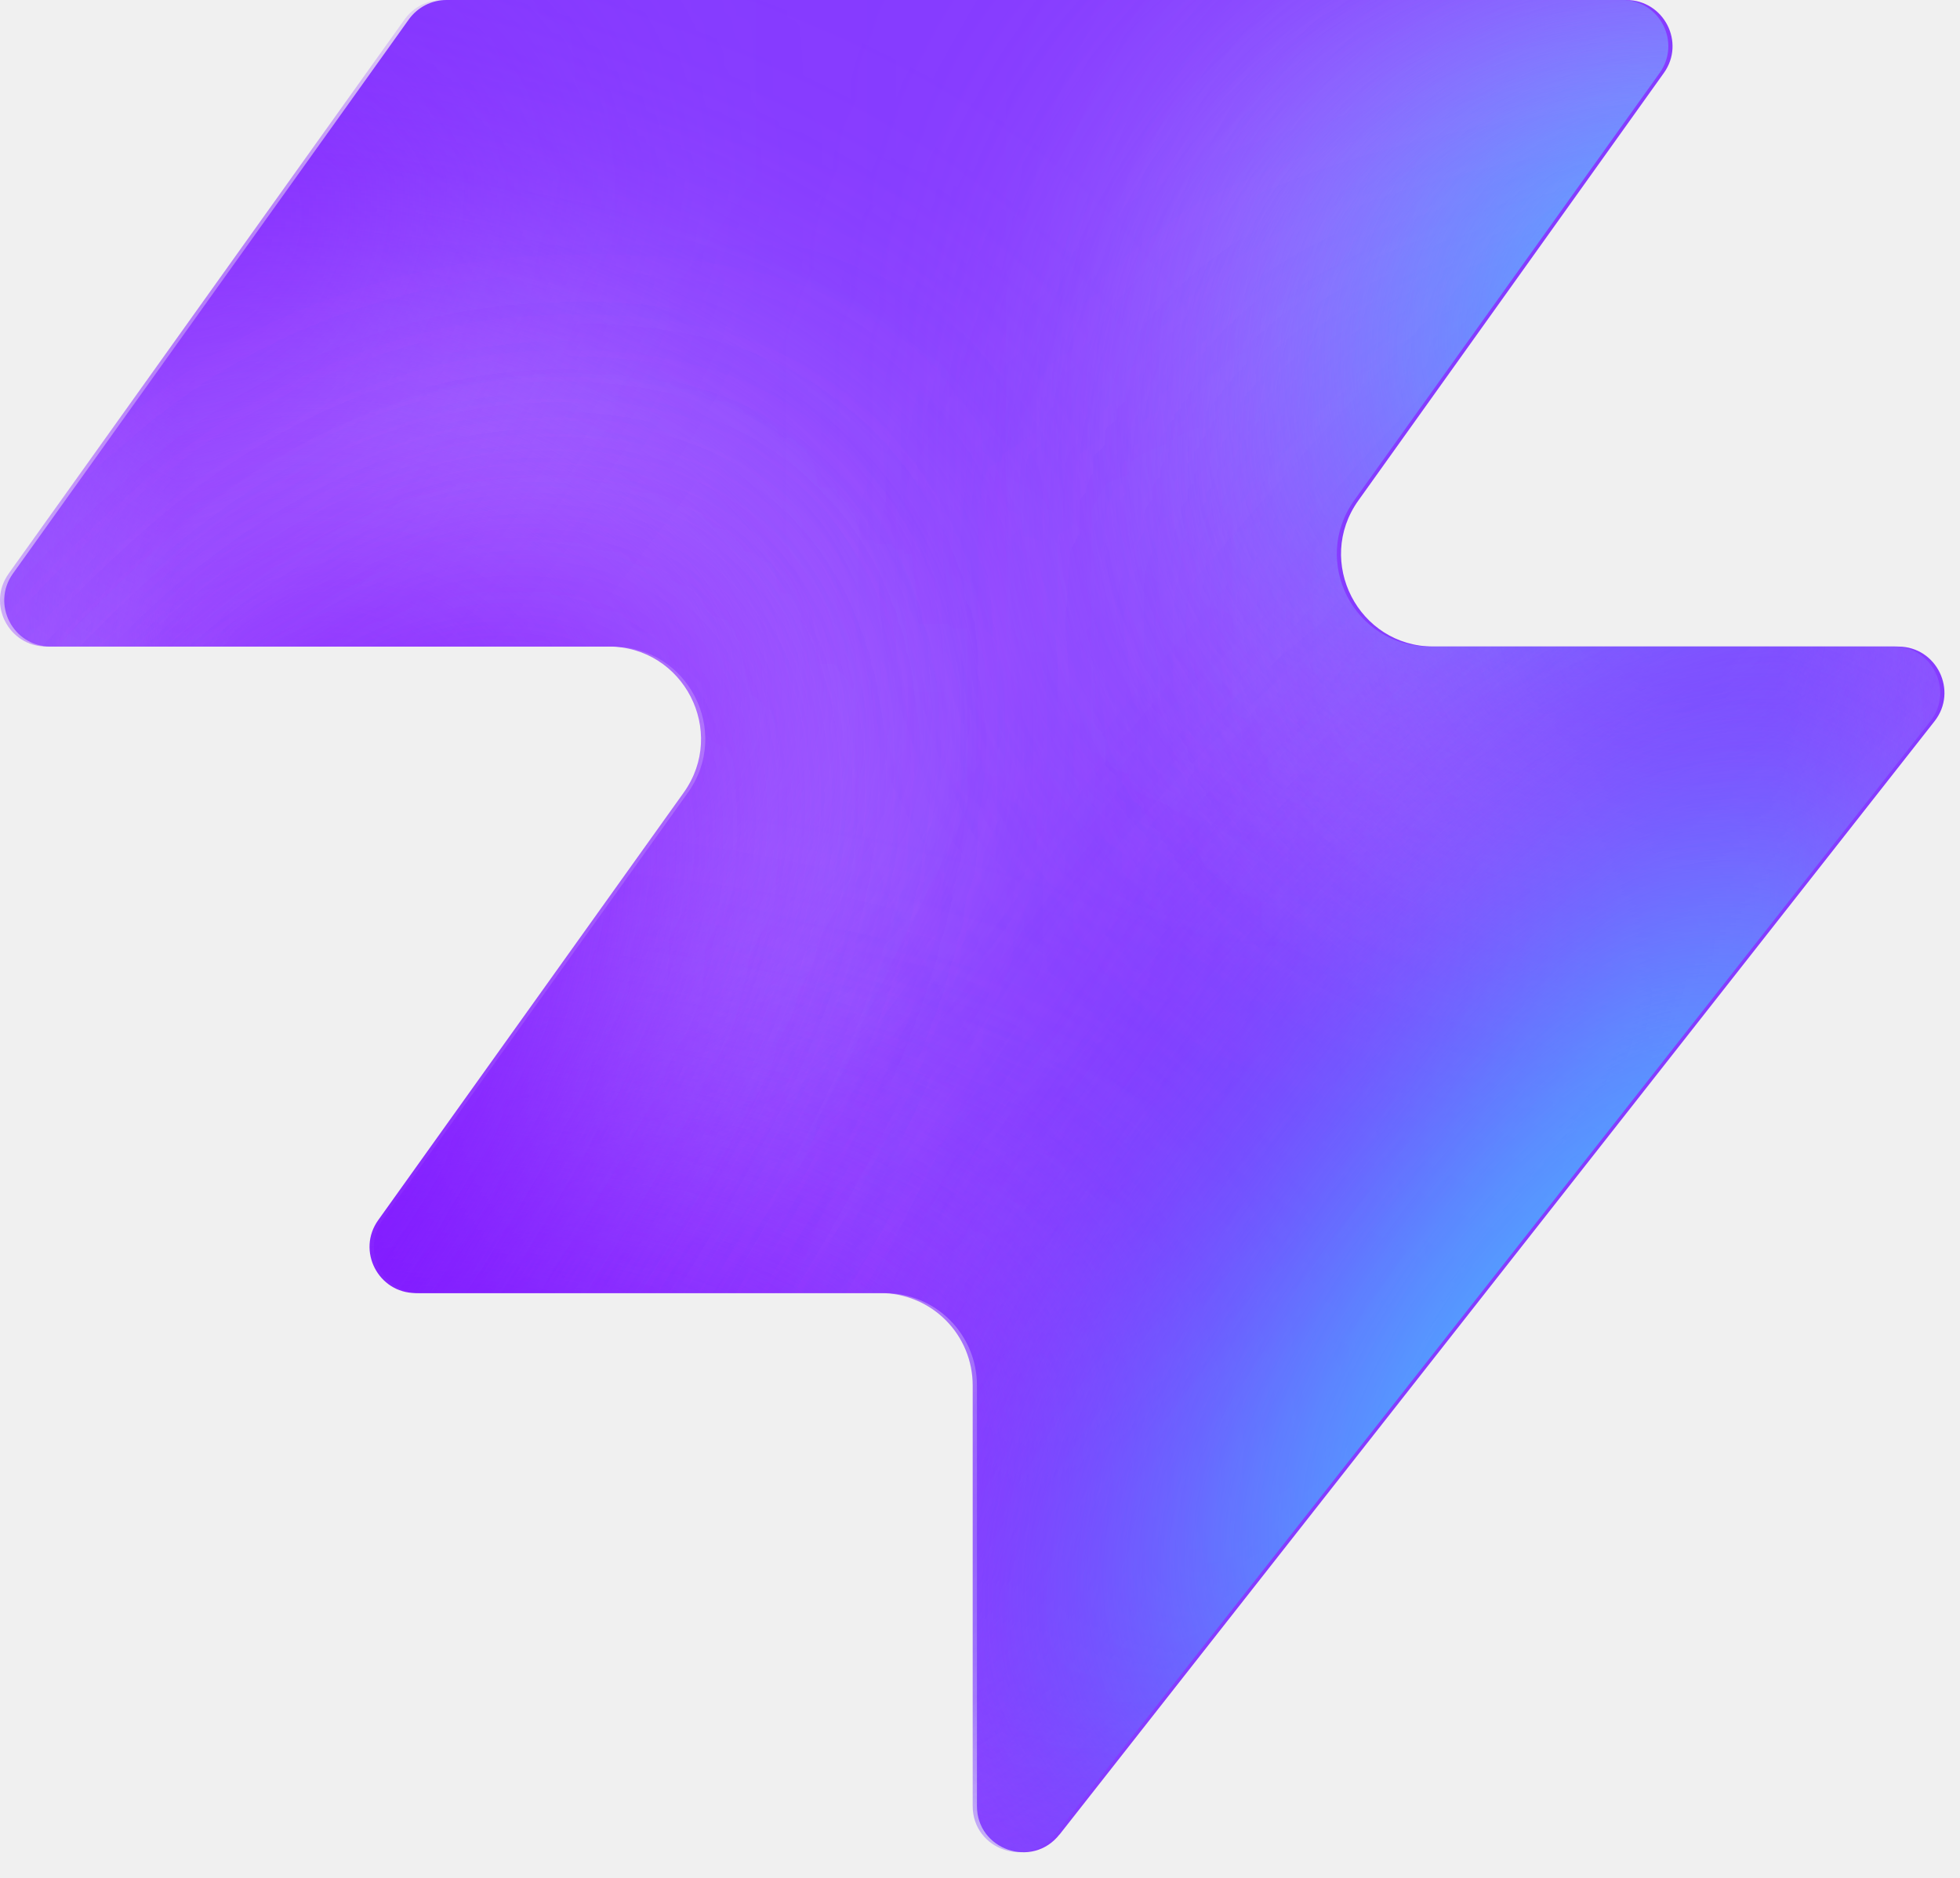
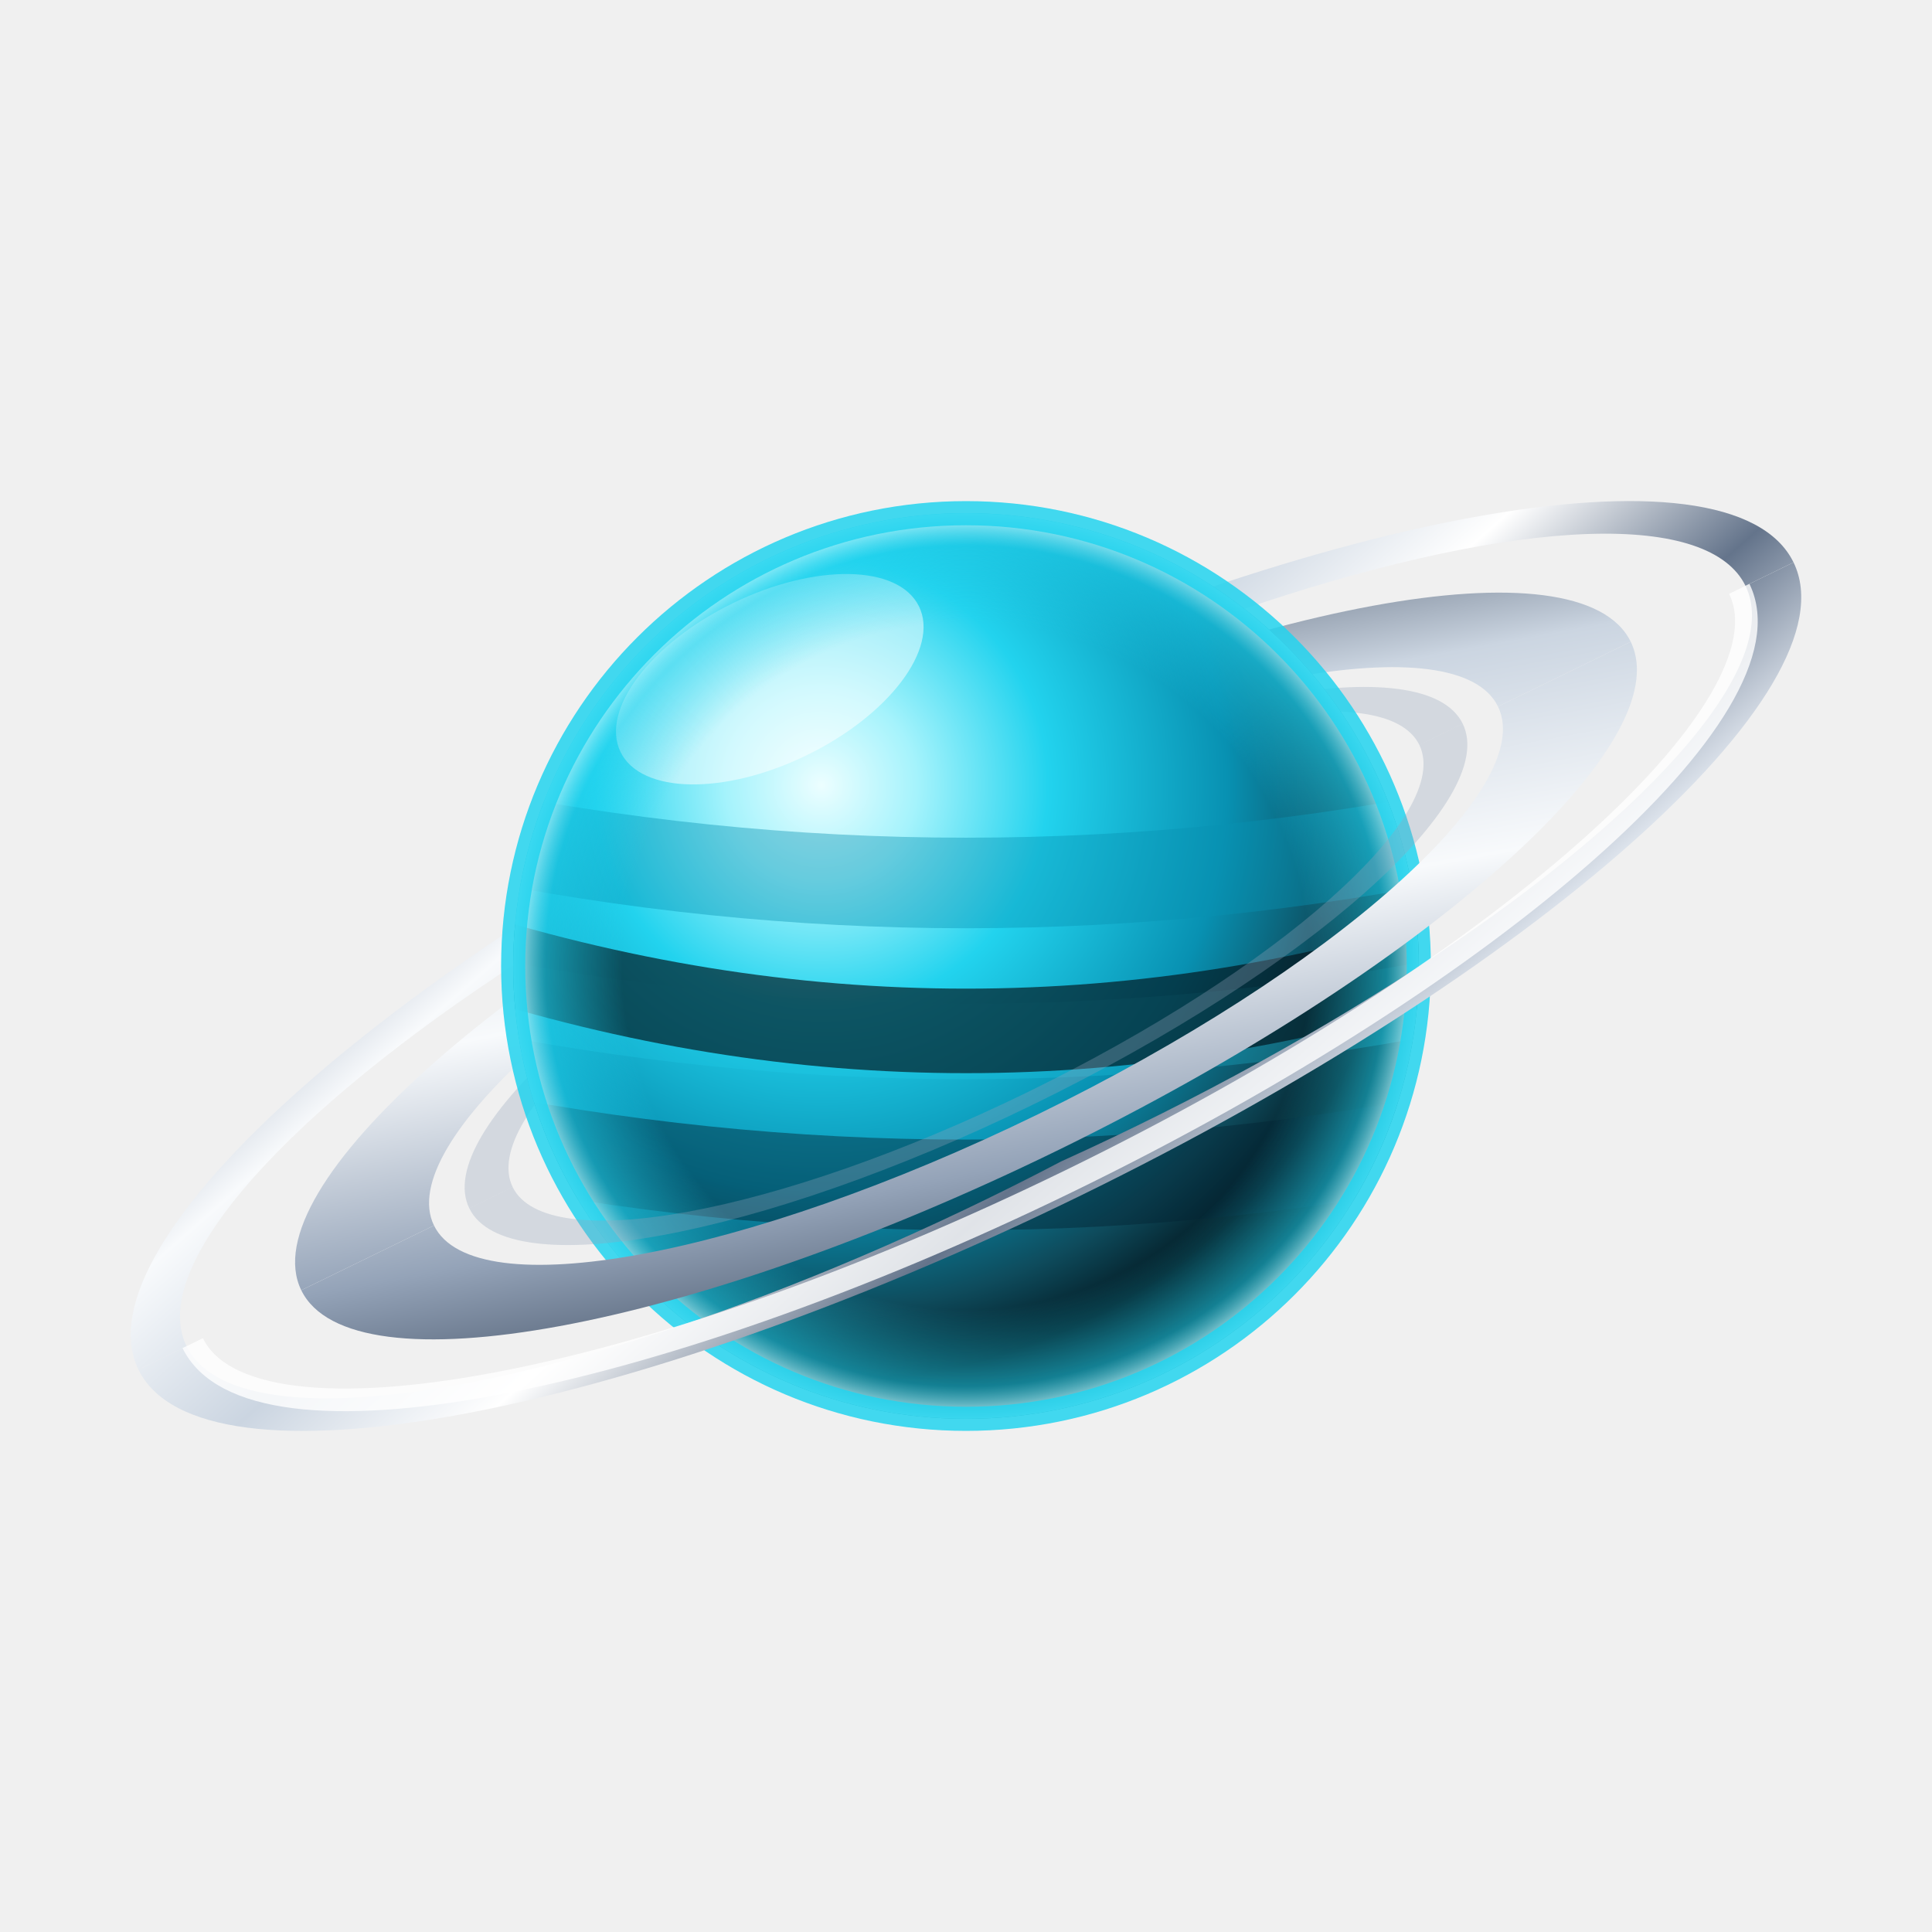
- <svg xmlns="http://www.w3.org/2000/svg" width="48" height="46" fill="none" viewBox="0 0 48 46">
-   <path fill="#863bff" d="M25.946 44.938c-.664.845-2.021.375-2.021-.698V33.937a2.26 2.26 0 0 0-2.262-2.262H10.287c-.92 0-1.456-1.04-.92-1.788l7.48-10.471c1.07-1.497 0-3.578-1.842-3.578H1.237c-.92 0-1.456-1.04-.92-1.788L10.013.474c.214-.297.556-.474.92-.474h28.894c.92 0 1.456 1.04.92 1.788l-7.48 10.471c-1.07 1.498 0 3.579 1.842 3.579h11.377c.943 0 1.473 1.088.89 1.83L25.947 44.94z" style="fill:#863bff;fill:color(display-p3 .525 .23 1);fill-opacity:1" />
-   <mask id="a" width="48" height="46" x="0" y="0" maskUnits="userSpaceOnUse" style="mask-type:alpha">
-     <path fill="#000" d="M25.842 44.938c-.664.844-2.021.375-2.021-.698V33.937a2.26 2.26 0 0 0-2.262-2.262H10.183c-.92 0-1.456-1.04-.92-1.788l7.48-10.471c1.07-1.498 0-3.579-1.842-3.579H1.133c-.92 0-1.456-1.04-.92-1.787L9.91.473c.214-.297.556-.474.92-.474h28.894c.92 0 1.456 1.04.92 1.788l-7.48 10.471c-1.07 1.498 0 3.578 1.842 3.578h11.377c.943 0 1.473 1.088.89 1.832L25.843 44.94z" style="fill:#000;fill-opacity:1" />
-   </mask>
-   <g mask="url(#a)">
-     <g filter="url(#b)">
-       <ellipse cx="5.508" cy="14.704" fill="#ede6ff" rx="5.508" ry="14.704" style="fill:#ede6ff;fill:color(display-p3 .927 .903 1);fill-opacity:1" transform="matrix(.00324 1 1 -.00324 -4.47 31.516)" />
+ <svg xmlns="http://www.w3.org/2000/svg" viewBox="0 0 64 64" width="100%" height="100%" fill="none">
+   <defs>
+     <radialGradient id="rp-globe" cx="34%" cy="30%" r="66%">
+       <stop offset="0%" stop-color="#ecfeff" />
+       <stop offset="16%" stop-color="#a5f3fc" />
+       <stop offset="38%" stop-color="#22d3ee" />
+       <stop offset="68%" stop-color="#0891b2" />
+       <stop offset="88%" stop-color="#0e4b5c" />
+       <stop offset="100%" stop-color="#031b24" />
+     </radialGradient>
+     <radialGradient id="rp-rim" cx="50%" cy="50%" r="50%">
+       <stop offset="76%" stop-color="#22d3ee" stop-opacity="0" />
+       <stop offset="93%" stop-color="#22d3ee" stop-opacity="0.55" />
+       <stop offset="100%" stop-color="#cffafe" stop-opacity="0.9" />
+     </radialGradient>
+     <linearGradient id="rp-silver-a" x1="0%" y1="0%" x2="100%" y2="100%">
+       <stop offset="0%" stop-color="#94a3b8" />
+       <stop offset="18%" stop-color="#f8fafc" />
+       <stop offset="36%" stop-color="#cbd5e1" />
+       <stop offset="52%" stop-color="#ffffff" />
+       <stop offset="70%" stop-color="#64748b" />
+       <stop offset="86%" stop-color="#e2e8f0" />
+       <stop offset="100%" stop-color="#475569" />
+     </linearGradient>
+     <linearGradient id="rp-silver-b" x1="100%" y1="0%" x2="0%" y2="100%">
+       <stop offset="0%" stop-color="#475569" />
+       <stop offset="22%" stop-color="#cbd5e1" />
+       <stop offset="48%" stop-color="#f8fafc" />
+       <stop offset="76%" stop-color="#94a3b8" />
+       <stop offset="100%" stop-color="#334155" />
+     </linearGradient>
+     <clipPath id="rp-planet-clip">
+       <circle cx="32" cy="32" r="15" />
+     </clipPath>
+     <clipPath id="rp-back-clip">
+       <rect x="-20" y="-20" width="104" height="52" />
+     </clipPath>
+     <clipPath id="rp-front-clip">
+       <rect x="-20" y="32" width="104" height="52" />
+     </clipPath>
+     <g id="rp-rings">
+       <path d="M 32,23.5 A 30.5,8.5 0 1,0 32,40.5 A 30.5,8.5 0 1,0 32,23.5 Z M 32,24.8 A 26,7.24 0 1,1 32,39.2 A 26,7.24 0 1,1 32,24.8 Z" fill="url(#rp-silver-a)" fill-rule="evenodd" />
+       <path d="M 32,25.18 A 24.5,6.82 0 1,0 32,38.82 A 24.5,6.82 0 1,0 32,25.18 Z M 32,26.54 A 19.5,5.43 0 1,1 32,37.46 A 19.5,5.43 0 1,1 32,26.54 Z" fill="url(#rp-silver-b)" fill-rule="evenodd" />
+       <path d="M 32,26.9 A 18.2,5.07 0 1,0 32,37.1 A 18.2,5.07 0 1,0 32,26.9 Z M 32,27.35 A 16.6,4.62 0 1,1 32,36.65 A 16.6,4.62 0 1,1 32,27.35 Z" fill="#94a3b8" fill-opacity="0.32" fill-rule="evenodd" />
    </g>
-     <g filter="url(#c)">
-       <ellipse cx="10.399" cy="29.851" fill="#ede6ff" rx="10.399" ry="29.851" style="fill:#ede6ff;fill:color(display-p3 .927 .903 1);fill-opacity:1" transform="matrix(.00324 1 1 -.00324 -39.328 7.883)" />
-     </g>
-     <g filter="url(#d)">
-       <ellipse cx="5.508" cy="30.487" fill="#7e14ff" rx="5.508" ry="30.487" style="fill:#7e14ff;fill:color(display-p3 .492 .077 1);fill-opacity:1" transform="rotate(89.814 -25.913 -14.639)scale(1 -1)" />
-     </g>
-     <g filter="url(#e)">
-       <ellipse cx="5.508" cy="30.599" fill="#7e14ff" rx="5.508" ry="30.599" style="fill:#7e14ff;fill:color(display-p3 .492 .077 1);fill-opacity:1" transform="rotate(89.814 -32.644 -3.334)scale(1 -1)" />
-     </g>
-     <g filter="url(#f)">
-       <ellipse cx="5.508" cy="30.599" fill="#7e14ff" rx="5.508" ry="30.599" style="fill:#7e14ff;fill:color(display-p3 .492 .077 1);fill-opacity:1" transform="matrix(.00324 1 1 -.00324 -34.34 30.47)" />
-     </g>
-     <g filter="url(#g)">
-       <ellipse cx="14.072" cy="22.078" fill="#ede6ff" rx="14.072" ry="22.078" style="fill:#ede6ff;fill:color(display-p3 .927 .903 1);fill-opacity:1" transform="rotate(93.35 24.506 48.493)scale(-1 1)" />
-     </g>
-     <g filter="url(#h)">
-       <ellipse cx="3.47" cy="21.501" fill="#7e14ff" rx="3.47" ry="21.501" style="fill:#7e14ff;fill:color(display-p3 .492 .077 1);fill-opacity:1" transform="rotate(89.009 28.708 47.59)scale(-1 1)" />
-     </g>
-     <g filter="url(#i)">
-       <ellipse cx="3.47" cy="21.501" fill="#7e14ff" rx="3.47" ry="21.501" style="fill:#7e14ff;fill:color(display-p3 .492 .077 1);fill-opacity:1" transform="rotate(89.009 28.708 47.59)scale(-1 1)" />
-     </g>
-     <g filter="url(#j)">
-       <ellipse cx=".387" cy="8.972" fill="#7e14ff" rx="4.407" ry="29.108" style="fill:#7e14ff;fill:color(display-p3 .492 .077 1);fill-opacity:1" transform="rotate(39.51 .387 8.972)" />
-     </g>
-     <g filter="url(#k)">
-       <ellipse cx="47.523" cy="-6.092" fill="#7e14ff" rx="4.407" ry="29.108" style="fill:#7e14ff;fill:color(display-p3 .492 .077 1);fill-opacity:1" transform="rotate(37.892 47.523 -6.092)" />
-     </g>
-     <g filter="url(#l)">
-       <ellipse cx="41.412" cy="6.333" fill="#47bfff" rx="5.971" ry="9.665" style="fill:#47bfff;fill:color(display-p3 .28 .748 1);fill-opacity:1" transform="rotate(37.892 41.412 6.333)" />
-     </g>
-     <g filter="url(#m)">
-       <ellipse cx="-1.879" cy="38.332" fill="#7e14ff" rx="4.407" ry="29.108" style="fill:#7e14ff;fill:color(display-p3 .492 .077 1);fill-opacity:1" transform="rotate(37.892 -1.88 38.332)" />
-     </g>
-     <g filter="url(#n)">
-       <ellipse cx="-1.879" cy="38.332" fill="#7e14ff" rx="4.407" ry="29.108" style="fill:#7e14ff;fill:color(display-p3 .492 .077 1);fill-opacity:1" transform="rotate(37.892 -1.88 38.332)" />
-     </g>
-     <g filter="url(#o)">
-       <ellipse cx="35.651" cy="29.907" fill="#7e14ff" rx="4.407" ry="29.108" style="fill:#7e14ff;fill:color(display-p3 .492 .077 1);fill-opacity:1" transform="rotate(37.892 35.651 29.907)" />
-     </g>
-     <g filter="url(#p)">
-       <ellipse cx="38.418" cy="32.4" fill="#47bfff" rx="5.971" ry="15.297" style="fill:#47bfff;fill:color(display-p3 .28 .748 1);fill-opacity:1" transform="rotate(37.892 38.418 32.4)" />
+   </defs>
+   <g transform="rotate(-26 32 32)">
+     <g clip-path="url(#rp-back-clip)">
+       <use href="#rp-rings" />
+       <ellipse cx="37.5" cy="27" rx="8" ry="4" fill="#02151f" fill-opacity="0.75" />
    </g>
  </g>
-   <defs>
-     <filter id="b" width="60.045" height="41.654" x="-19.77" y="16.149" color-interpolation-filters="sRGB" filterUnits="userSpaceOnUse">
-       <feFlood flood-opacity="0" result="BackgroundImageFix" />
-       <feBlend in="SourceGraphic" in2="BackgroundImageFix" result="shape" />
-       <feGaussianBlur result="effect1_foregroundBlur_2002_17158" stdDeviation="7.659" />
-     </filter>
-     <filter id="c" width="90.34" height="51.437" x="-54.613" y="-7.533" color-interpolation-filters="sRGB" filterUnits="userSpaceOnUse">
-       <feFlood flood-opacity="0" result="BackgroundImageFix" />
-       <feBlend in="SourceGraphic" in2="BackgroundImageFix" result="shape" />
-       <feGaussianBlur result="effect1_foregroundBlur_2002_17158" stdDeviation="7.659" />
-     </filter>
-     <filter id="d" width="79.355" height="29.4" x="-49.64" y="2.03" color-interpolation-filters="sRGB" filterUnits="userSpaceOnUse">
-       <feFlood flood-opacity="0" result="BackgroundImageFix" />
-       <feBlend in="SourceGraphic" in2="BackgroundImageFix" result="shape" />
-       <feGaussianBlur result="effect1_foregroundBlur_2002_17158" stdDeviation="4.596" />
-     </filter>
-     <filter id="e" width="79.579" height="29.4" x="-45.045" y="20.029" color-interpolation-filters="sRGB" filterUnits="userSpaceOnUse">
-       <feFlood flood-opacity="0" result="BackgroundImageFix" />
-       <feBlend in="SourceGraphic" in2="BackgroundImageFix" result="shape" />
-       <feGaussianBlur result="effect1_foregroundBlur_2002_17158" stdDeviation="4.596" />
-     </filter>
-     <filter id="f" width="79.579" height="29.4" x="-43.513" y="21.178" color-interpolation-filters="sRGB" filterUnits="userSpaceOnUse">
-       <feFlood flood-opacity="0" result="BackgroundImageFix" />
-       <feBlend in="SourceGraphic" in2="BackgroundImageFix" result="shape" />
-       <feGaussianBlur result="effect1_foregroundBlur_2002_17158" stdDeviation="4.596" />
-     </filter>
-     <filter id="g" width="74.749" height="58.852" x="15.756" y="-17.901" color-interpolation-filters="sRGB" filterUnits="userSpaceOnUse">
-       <feFlood flood-opacity="0" result="BackgroundImageFix" />
-       <feBlend in="SourceGraphic" in2="BackgroundImageFix" result="shape" />
-       <feGaussianBlur result="effect1_foregroundBlur_2002_17158" stdDeviation="7.659" />
-     </filter>
-     <filter id="h" width="61.377" height="25.362" x="23.548" y="2.284" color-interpolation-filters="sRGB" filterUnits="userSpaceOnUse">
-       <feFlood flood-opacity="0" result="BackgroundImageFix" />
-       <feBlend in="SourceGraphic" in2="BackgroundImageFix" result="shape" />
-       <feGaussianBlur result="effect1_foregroundBlur_2002_17158" stdDeviation="4.596" />
-     </filter>
-     <filter id="i" width="61.377" height="25.362" x="23.548" y="2.284" color-interpolation-filters="sRGB" filterUnits="userSpaceOnUse">
-       <feFlood flood-opacity="0" result="BackgroundImageFix" />
-       <feBlend in="SourceGraphic" in2="BackgroundImageFix" result="shape" />
-       <feGaussianBlur result="effect1_foregroundBlur_2002_17158" stdDeviation="4.596" />
-     </filter>
-     <filter id="j" width="56.045" height="63.649" x="-27.636" y="-22.853" color-interpolation-filters="sRGB" filterUnits="userSpaceOnUse">
-       <feFlood flood-opacity="0" result="BackgroundImageFix" />
-       <feBlend in="SourceGraphic" in2="BackgroundImageFix" result="shape" />
-       <feGaussianBlur result="effect1_foregroundBlur_2002_17158" stdDeviation="4.596" />
-     </filter>
-     <filter id="k" width="54.814" height="64.646" x="20.116" y="-38.415" color-interpolation-filters="sRGB" filterUnits="userSpaceOnUse">
-       <feFlood flood-opacity="0" result="BackgroundImageFix" />
-       <feBlend in="SourceGraphic" in2="BackgroundImageFix" result="shape" />
-       <feGaussianBlur result="effect1_foregroundBlur_2002_17158" stdDeviation="4.596" />
-     </filter>
-     <filter id="l" width="33.541" height="35.313" x="24.641" y="-11.323" color-interpolation-filters="sRGB" filterUnits="userSpaceOnUse">
-       <feFlood flood-opacity="0" result="BackgroundImageFix" />
-       <feBlend in="SourceGraphic" in2="BackgroundImageFix" result="shape" />
-       <feGaussianBlur result="effect1_foregroundBlur_2002_17158" stdDeviation="4.596" />
-     </filter>
-     <filter id="m" width="54.814" height="64.646" x="-29.286" y="6.009" color-interpolation-filters="sRGB" filterUnits="userSpaceOnUse">
-       <feFlood flood-opacity="0" result="BackgroundImageFix" />
-       <feBlend in="SourceGraphic" in2="BackgroundImageFix" result="shape" />
-       <feGaussianBlur result="effect1_foregroundBlur_2002_17158" stdDeviation="4.596" />
-     </filter>
-     <filter id="n" width="54.814" height="64.646" x="-29.286" y="6.009" color-interpolation-filters="sRGB" filterUnits="userSpaceOnUse">
-       <feFlood flood-opacity="0" result="BackgroundImageFix" />
-       <feBlend in="SourceGraphic" in2="BackgroundImageFix" result="shape" />
-       <feGaussianBlur result="effect1_foregroundBlur_2002_17158" stdDeviation="4.596" />
-     </filter>
-     <filter id="o" width="54.814" height="64.646" x="8.244" y="-2.416" color-interpolation-filters="sRGB" filterUnits="userSpaceOnUse">
-       <feFlood flood-opacity="0" result="BackgroundImageFix" />
-       <feBlend in="SourceGraphic" in2="BackgroundImageFix" result="shape" />
-       <feGaussianBlur result="effect1_foregroundBlur_2002_17158" stdDeviation="4.596" />
-     </filter>
-     <filter id="p" width="39.409" height="43.623" x="18.713" y="10.588" color-interpolation-filters="sRGB" filterUnits="userSpaceOnUse">
-       <feFlood flood-opacity="0" result="BackgroundImageFix" />
-       <feBlend in="SourceGraphic" in2="BackgroundImageFix" result="shape" />
-       <feGaussianBlur result="effect1_foregroundBlur_2002_17158" stdDeviation="4.596" />
-     </filter>
-   </defs>
+   <g>
+     <circle cx="32" cy="32" r="15" fill="url(#rp-globe)" />
+     <g clip-path="url(#rp-planet-clip)">
+       <path d="M 15,26 Q 32,29.5 49,26 L 49,29 Q 32,32.5 15,29 Z" fill="#0891b2" fill-opacity="0.4" />
+       <path d="M 15,31.5 Q 32,35 49,31.5 L 49,34 Q 32,37.5 15,34 Z" fill="#22d3ee" fill-opacity="0.25" />
+       <path d="M 15,36 Q 32,39.5 49,36 L 49,39 Q 32,42.5 15,39 Z" fill="#032533" fill-opacity="0.45" />
+       <path d="M 15,30 Q 32,35.5 49,30 L 49,32.8 Q 32,38.3 15,32.8 Z" fill="#02121a" fill-opacity="0.65" />
+       <ellipse cx="25.5" cy="22.5" rx="5.5" ry="2.8" transform="rotate(-26 25.5 22.5)" fill="#ffffff" fill-opacity="0.5" />
+     </g>
+     <circle cx="32" cy="32" r="15" fill="url(#rp-rim)" />
+     <circle cx="32" cy="32" r="15" stroke="#22d3ee" stroke-width="0.8" stroke-opacity="0.85" />
+   </g>
+   <g transform="rotate(-26 32 32)">
+     <g clip-path="url(#rp-front-clip)">
+       <use href="#rp-rings" />
+       <ellipse cx="32" cy="32" rx="28.5" ry="7.9" fill="none" stroke="#ffffff" stroke-width="0.75" stroke-opacity="0.8" />
+     </g>
+   </g>
</svg>
